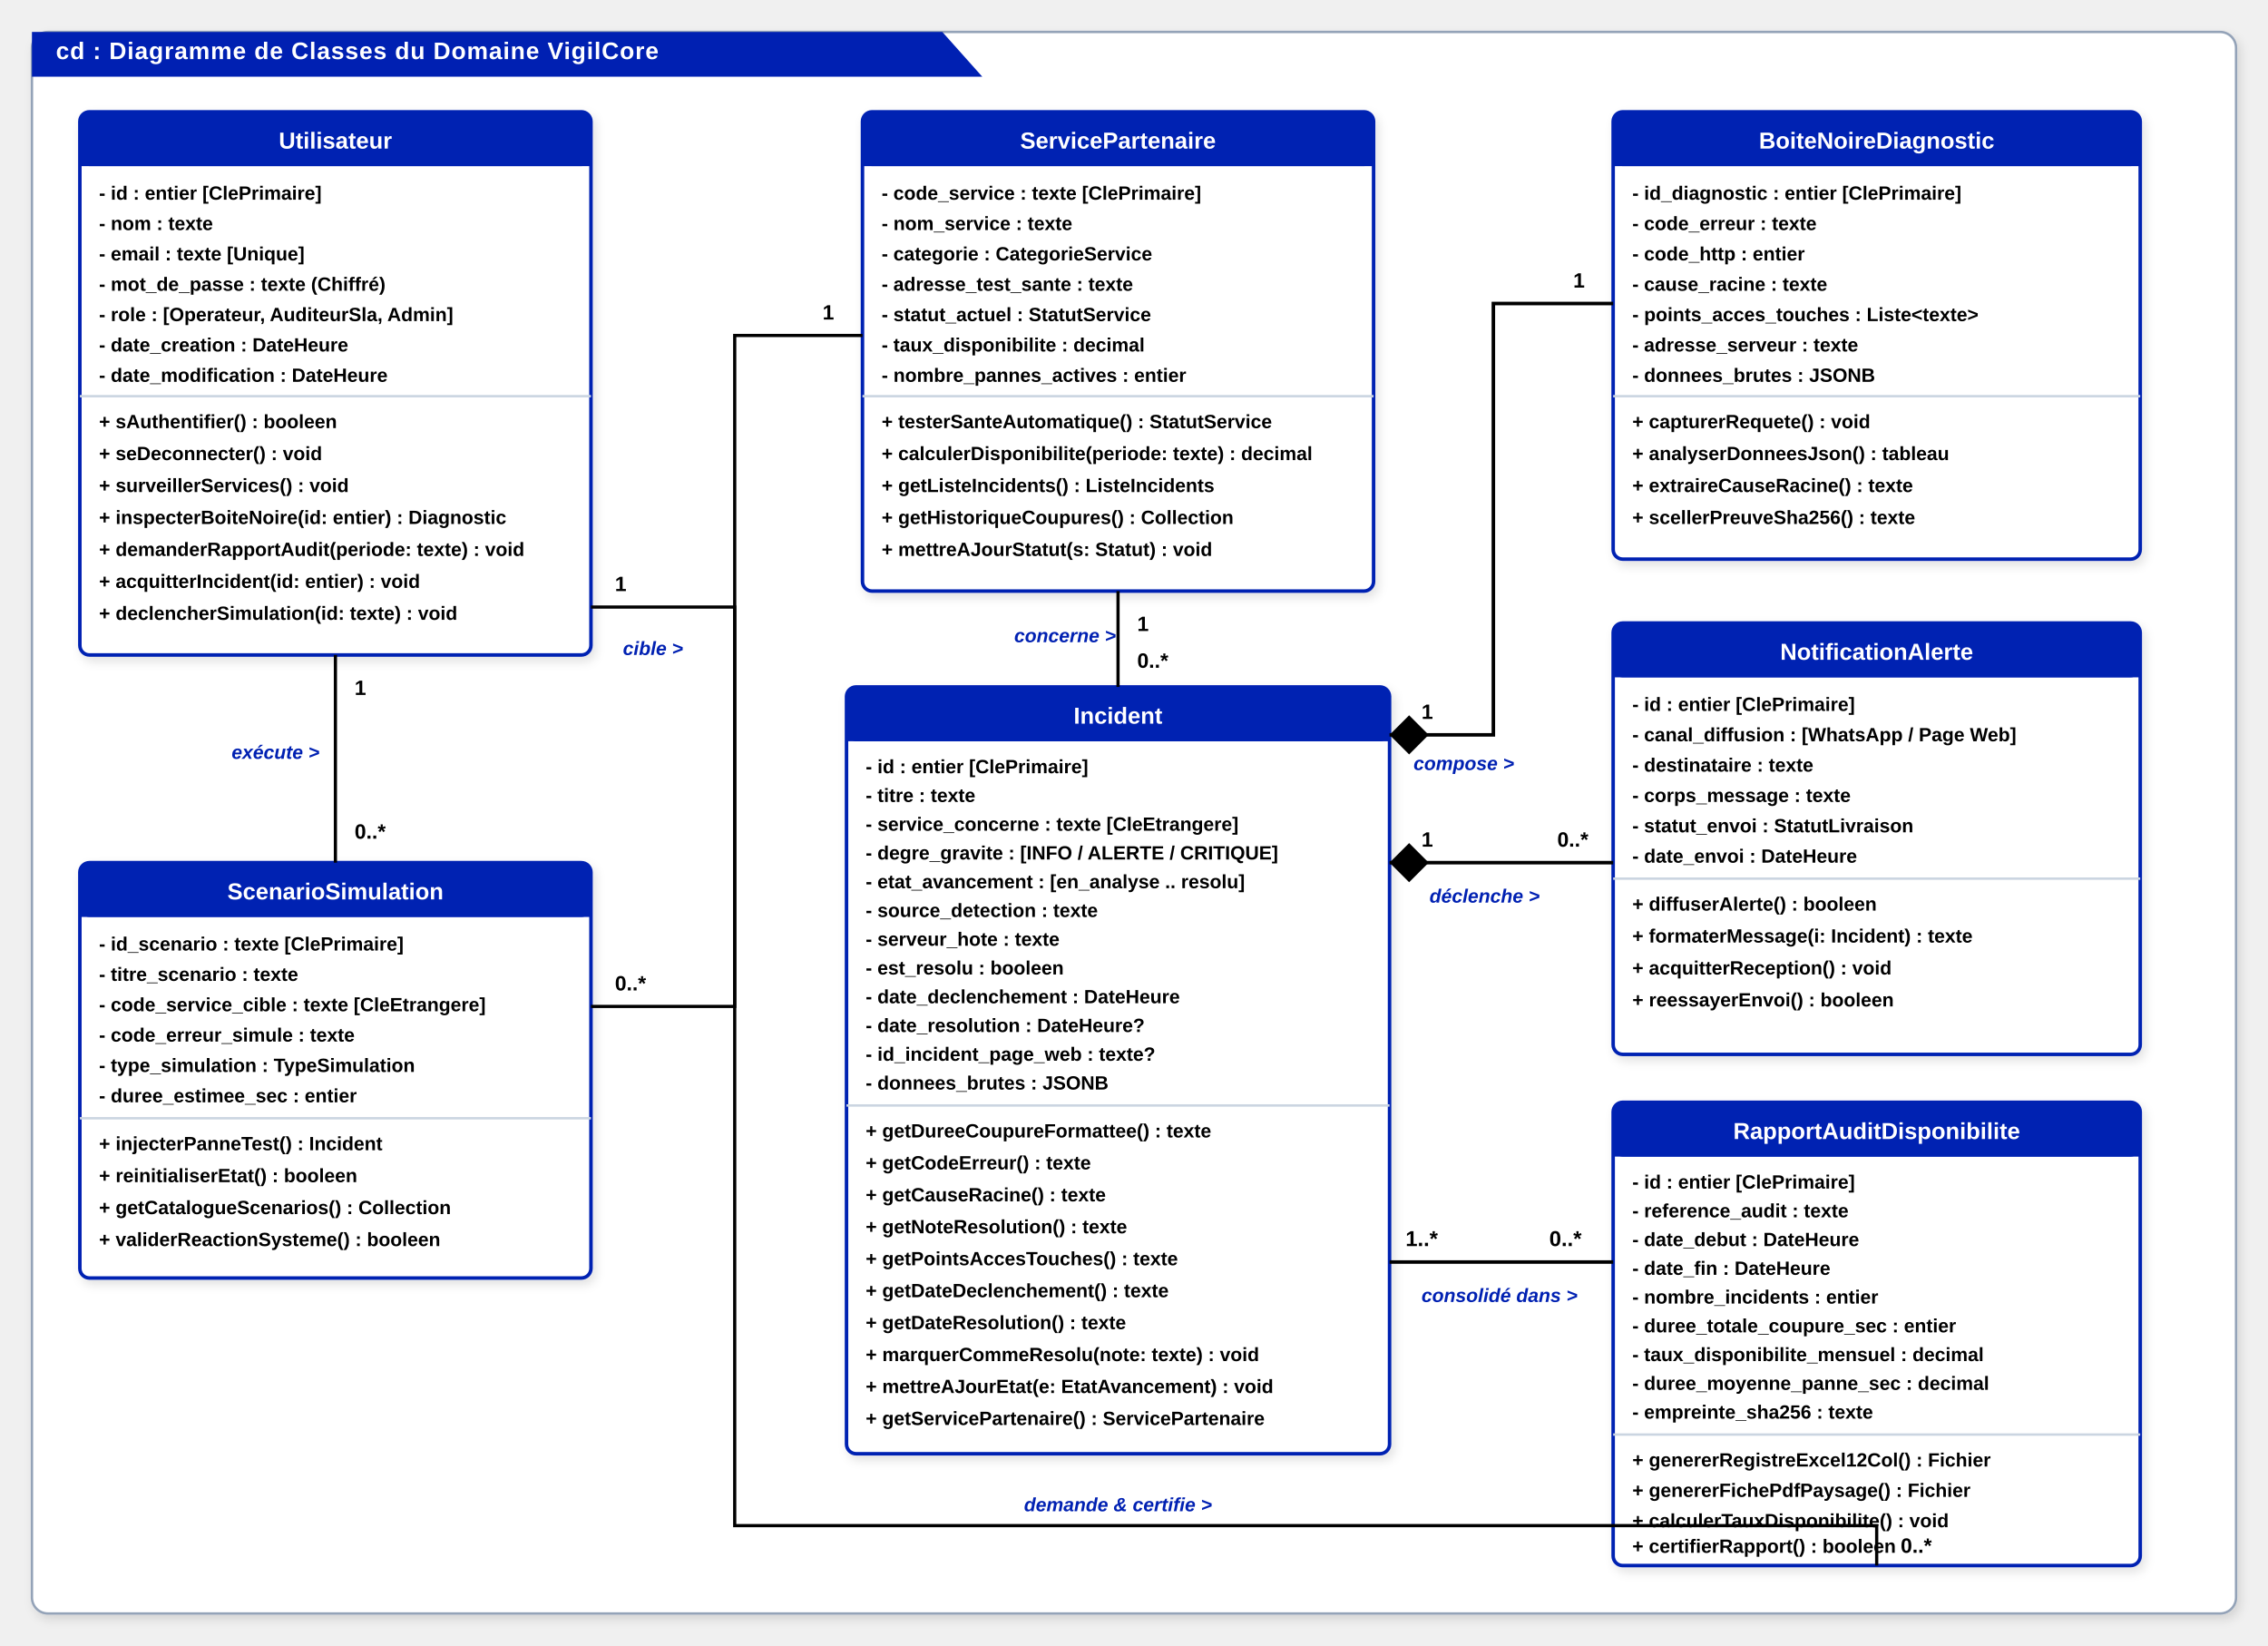
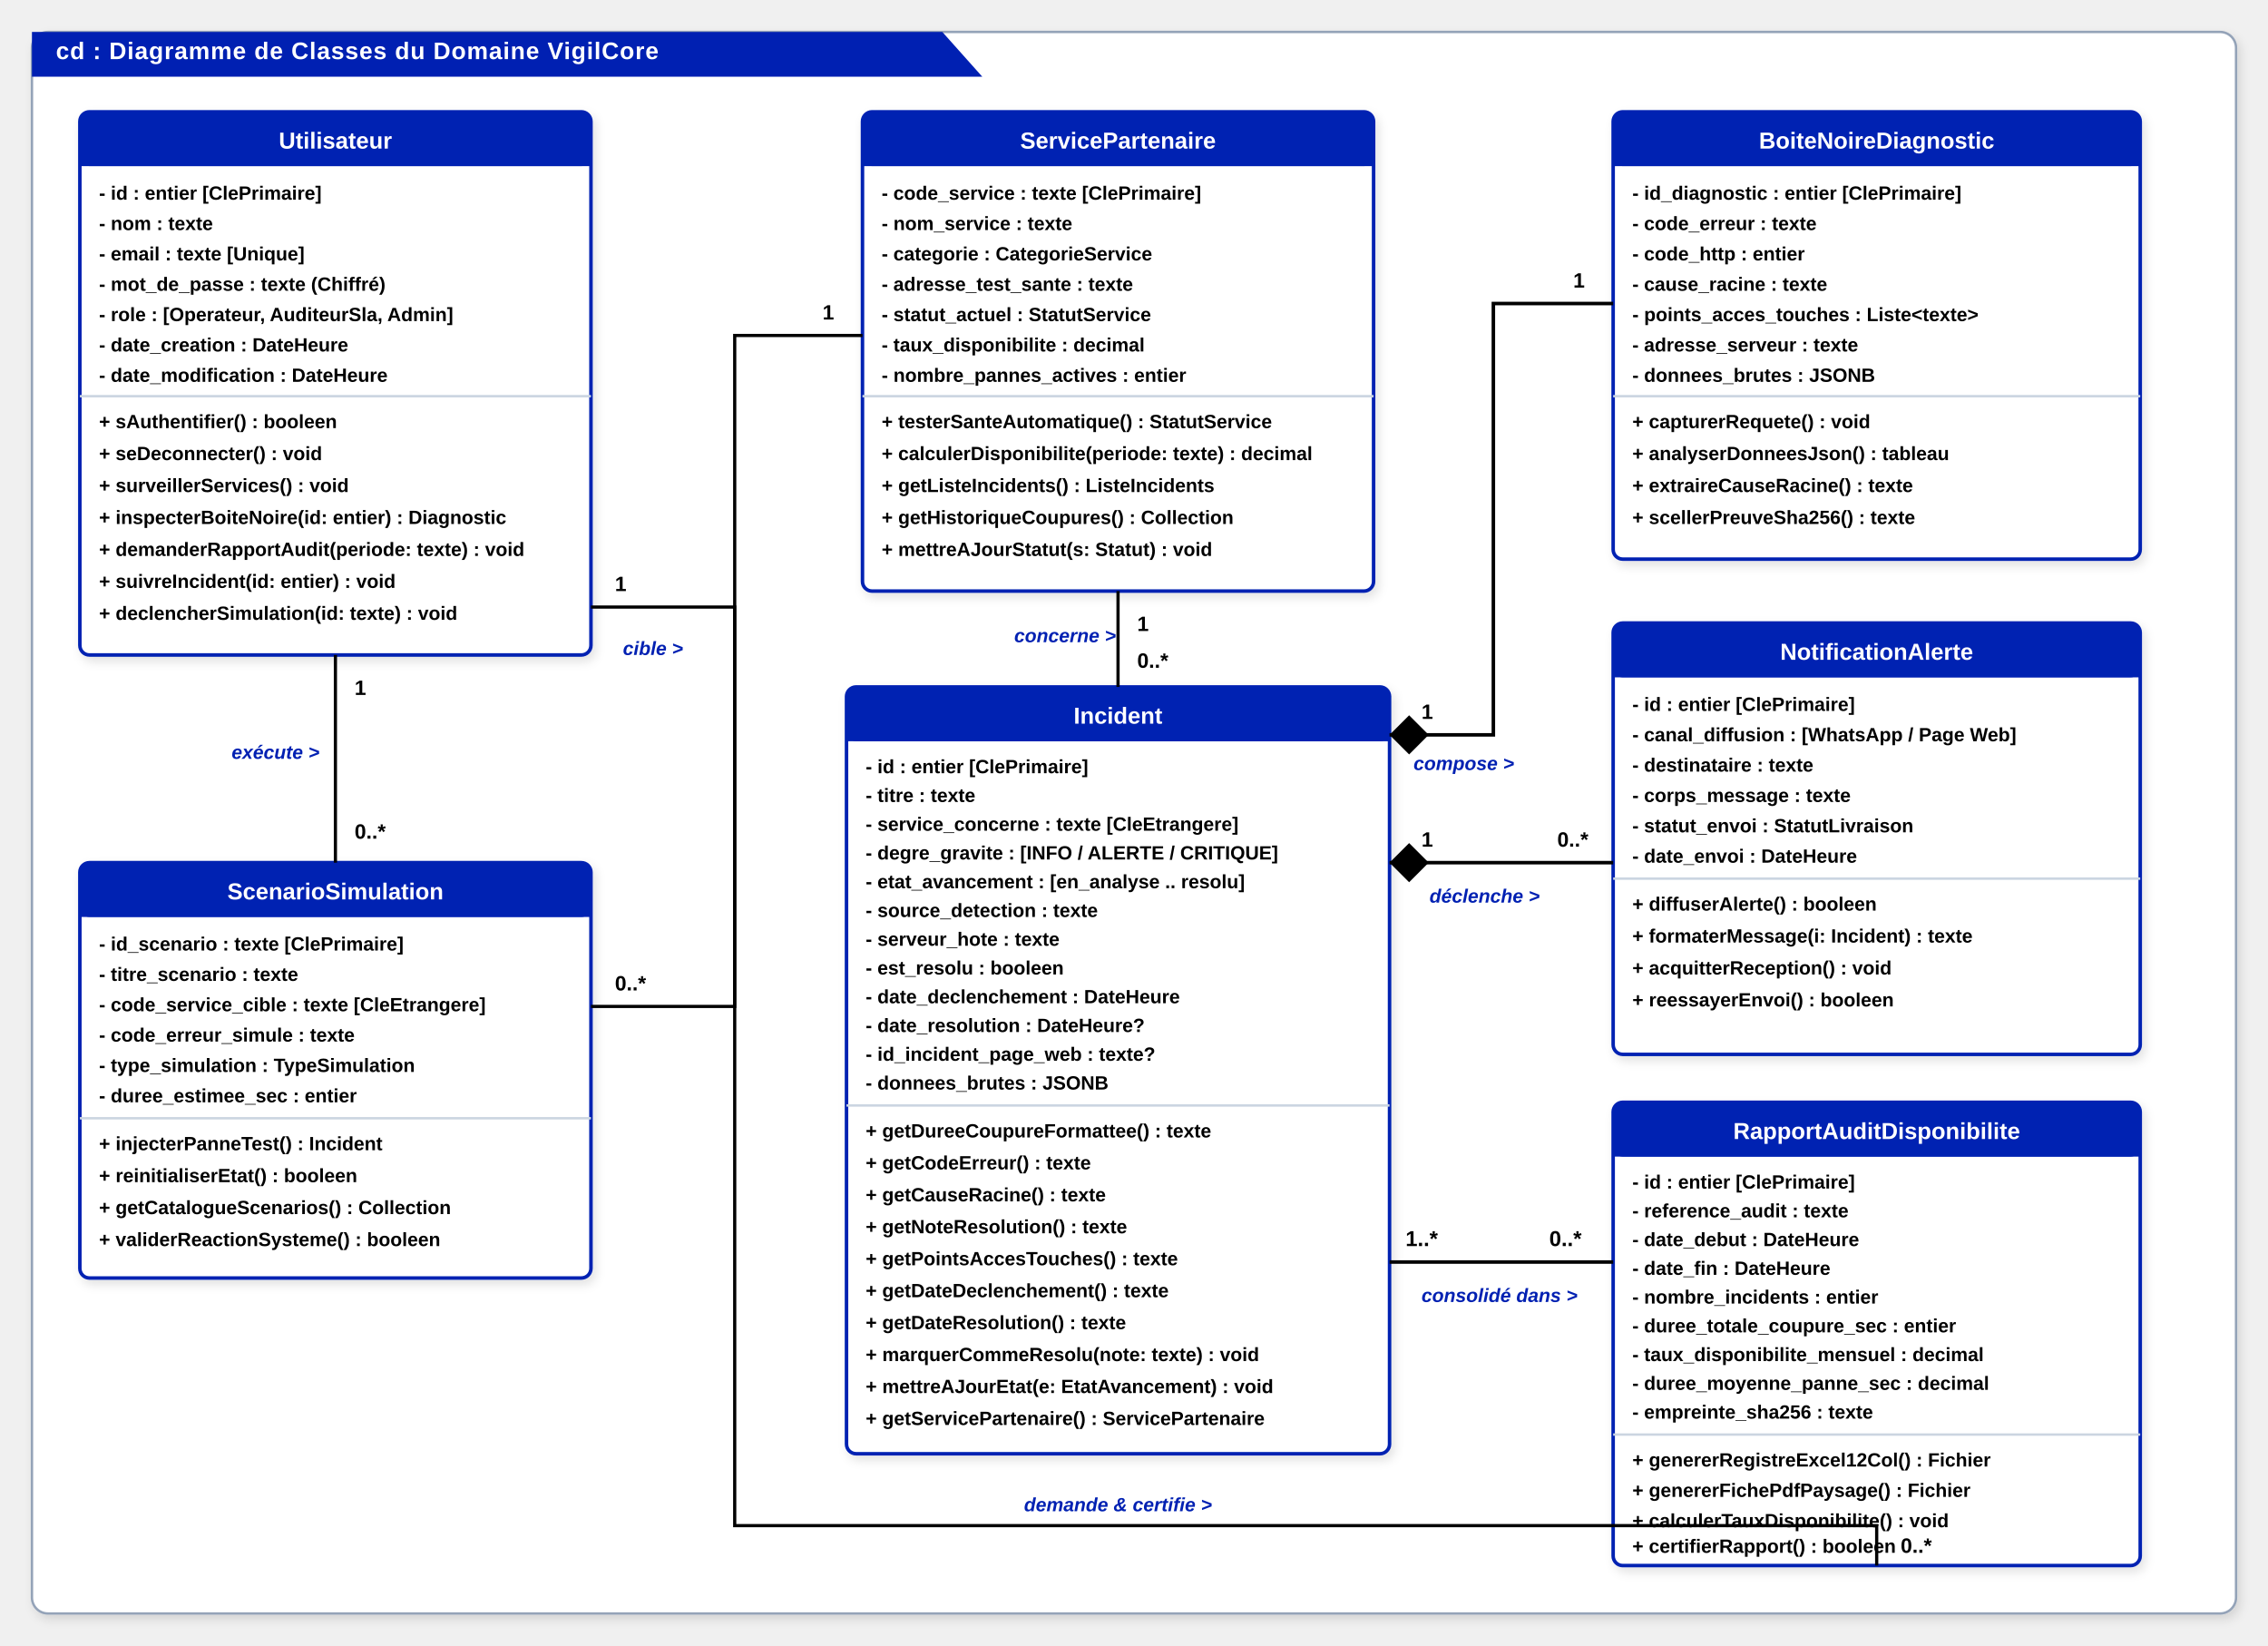
<svg xmlns="http://www.w3.org/2000/svg" viewBox="0 0 1420 1030" width="100%" height="100%" style="background-color: #ffffff; font-family: 'Segoe UI', Calibri, Arial, sans-serif;">
  <defs>
    <filter id="shadow-pamc" x="-10%" y="-10%" width="130%" height="130%">
      <feDropShadow dx="2" dy="3" stdDeviation="3" flood-color="#000000" flood-opacity="0.12" />
    </filter>
    <marker id="diamond-comp" viewBox="0 0 14 14" refX="13" refY="7" markerWidth="13" markerHeight="13" orient="auto-start-reverse">
      <polygon points="1 7, 7 1, 13 7, 7 13" fill="#000000" />
    </marker>
  </defs>
  <rect x="20" y="20" width="1380" height="990" rx="10" ry="10" fill="#ffffff" stroke="#94a3b8" stroke-width="1.5" filter="url(#shadow-pamc)" />
  <path d="M 20 20 L 590 20 L 615 48 L 590 48 L 20 48 Z" fill="#0020B2" />
  <text x="35" y="37" fill="#ffffff" font-size="15" font-weight="bold" letter-spacing="0.5">
        cd : Diagramme de Classes du Domaine VigilCore
    </text>
  <g transform="translate(50, 70)" filter="url(#shadow-pamc)">
    <rect x="0" y="0" width="320" height="340" rx="6" fill="#ffffff" stroke="#0020B2" stroke-width="2.2" />
    <rect x="0" y="0" width="320" height="34" rx="6" fill="#0020B2" />
    <rect x="0" y="24" width="320" height="10" fill="#0020B2" />
    <text x="160" y="23" fill="#ffffff" font-size="14.5" font-weight="bold" text-anchor="middle">Utilisateur</text>
    <text x="12" y="55" fill="#000000" font-size="12" font-weight="bold">- id : entier [ClePrimaire]</text>
    <text x="12" y="74" fill="#000000" font-size="12" font-weight="bold">- nom : texte</text>
    <text x="12" y="93" fill="#000000" font-size="12" font-weight="bold">- email : texte [Unique]</text>
    <text x="12" y="112" fill="#000000" font-size="12" font-weight="bold">- mot_de_passe : texte (Chiffré)</text>
    <text x="12" y="131" fill="#000000" font-size="12" font-weight="bold">- role : [Operateur, AuditeurSla, Admin]</text>
    <text x="12" y="150" fill="#000000" font-size="12" font-weight="bold">- date_creation : DateHeure</text>
    <text x="12" y="169" fill="#000000" font-size="12" font-weight="bold">- date_modification : DateHeure</text>
    <line x1="0" y1="178" x2="320" y2="178" stroke="#cbd5e1" stroke-width="1.5" />
    <text x="12" y="198" fill="#000000" font-size="12" font-weight="bold">+ sAuthentifier() : booleen</text>
    <text x="12" y="218" fill="#000000" font-size="12" font-weight="bold">+ seDeconnecter() : void</text>
    <text x="12" y="238" fill="#000000" font-size="12" font-weight="bold">+ surveillerServices() : void</text>
    <text x="12" y="258" fill="#000000" font-size="12" font-weight="bold">+ inspecterBoiteNoire(id: entier) : Diagnostic</text>
    <text x="12" y="278" fill="#000000" font-size="12" font-weight="bold">+ demanderRapportAudit(periode: texte) : void</text>
-     <text x="12" y="298" fill="#000000" font-size="12" font-weight="bold">+ acquitterIncident(id: entier) : void</text>
+     <text x="12" y="298" fill="#000000" font-size="12" font-weight="bold">+ suivreIncident(id: entier) : void</text>
    <text x="12" y="318" fill="#000000" font-size="12" font-weight="bold">+ declencherSimulation(id: texte) : void</text>
  </g>
  <g transform="translate(540, 70)" filter="url(#shadow-pamc)">
    <rect x="0" y="0" width="320" height="300" rx="6" fill="#ffffff" stroke="#0020B2" stroke-width="2.2" />
    <rect x="0" y="0" width="320" height="34" rx="6" fill="#0020B2" />
    <rect x="0" y="24" width="320" height="10" fill="#0020B2" />
    <text x="160" y="23" fill="#ffffff" font-size="14.5" font-weight="bold" text-anchor="middle">ServicePartenaire</text>
    <text x="12" y="55" fill="#000000" font-size="12" font-weight="bold">- code_service : texte [ClePrimaire]</text>
    <text x="12" y="74" fill="#000000" font-size="12" font-weight="bold">- nom_service : texte</text>
    <text x="12" y="93" fill="#000000" font-size="12" font-weight="bold">- categorie : CategorieService</text>
    <text x="12" y="112" fill="#000000" font-size="12" font-weight="bold">- adresse_test_sante : texte</text>
    <text x="12" y="131" fill="#000000" font-size="12" font-weight="bold">- statut_actuel : StatutService</text>
    <text x="12" y="150" fill="#000000" font-size="12" font-weight="bold">- taux_disponibilite : decimal</text>
    <text x="12" y="169" fill="#000000" font-size="12" font-weight="bold">- nombre_pannes_actives : entier</text>
    <line x1="0" y1="178" x2="320" y2="178" stroke="#cbd5e1" stroke-width="1.5" />
    <text x="12" y="198" fill="#000000" font-size="12" font-weight="bold">+ testerSanteAutomatique() : StatutService</text>
    <text x="12" y="218" fill="#000000" font-size="12" font-weight="bold">+ calculerDisponibilite(periode: texte) : decimal</text>
    <text x="12" y="238" fill="#000000" font-size="12" font-weight="bold">+ getListeIncidents() : ListeIncidents</text>
    <text x="12" y="258" fill="#000000" font-size="12" font-weight="bold">+ getHistoriqueCoupures() : Collection</text>
    <text x="12" y="278" fill="#000000" font-size="12" font-weight="bold">+ mettreAJourStatut(s: Statut) : void</text>
  </g>
  <g transform="translate(1010, 70)" filter="url(#shadow-pamc)">
    <rect x="0" y="0" width="330" height="280" rx="6" fill="#ffffff" stroke="#0020B2" stroke-width="2.2" />
    <rect x="0" y="0" width="330" height="34" rx="6" fill="#0020B2" />
    <rect x="0" y="24" width="330" height="10" fill="#0020B2" />
    <text x="165" y="23" fill="#ffffff" font-size="14.5" font-weight="bold" text-anchor="middle">BoiteNoireDiagnostic</text>
    <text x="12" y="55" fill="#000000" font-size="12" font-weight="bold">- id_diagnostic : entier [ClePrimaire]</text>
    <text x="12" y="74" fill="#000000" font-size="12" font-weight="bold">- code_erreur : texte</text>
    <text x="12" y="93" fill="#000000" font-size="12" font-weight="bold">- code_http : entier</text>
    <text x="12" y="112" fill="#000000" font-size="12" font-weight="bold">- cause_racine : texte</text>
    <text x="12" y="131" fill="#000000" font-size="12" font-weight="bold">- points_acces_touches : Liste&lt;texte&gt;</text>
    <text x="12" y="150" fill="#000000" font-size="12" font-weight="bold">- adresse_serveur : texte</text>
    <text x="12" y="169" fill="#000000" font-size="12" font-weight="bold">- donnees_brutes : JSONB</text>
    <line x1="0" y1="178" x2="330" y2="178" stroke="#cbd5e1" stroke-width="1.5" />
    <text x="12" y="198" fill="#000000" font-size="12" font-weight="bold">+ capturerRequete() : void</text>
    <text x="12" y="218" fill="#000000" font-size="12" font-weight="bold">+ analyserDonneesJson() : tableau</text>
    <text x="12" y="238" fill="#000000" font-size="12" font-weight="bold">+ extraireCauseRacine() : texte</text>
    <text x="12" y="258" fill="#000000" font-size="12" font-weight="bold">+ scellerPreuveSha256() : texte</text>
  </g>
  <g transform="translate(50, 540)" filter="url(#shadow-pamc)">
    <rect x="0" y="0" width="320" height="260" rx="6" fill="#ffffff" stroke="#0020B2" stroke-width="2.2" />
    <rect x="0" y="0" width="320" height="34" rx="6" fill="#0020B2" />
    <rect x="0" y="24" width="320" height="10" fill="#0020B2" />
    <text x="160" y="23" fill="#ffffff" font-size="14.5" font-weight="bold" text-anchor="middle">ScenarioSimulation</text>
    <text x="12" y="55" fill="#000000" font-size="12" font-weight="bold">- id_scenario : texte [ClePrimaire]</text>
    <text x="12" y="74" fill="#000000" font-size="12" font-weight="bold">- titre_scenario : texte</text>
    <text x="12" y="93" fill="#000000" font-size="12" font-weight="bold">- code_service_cible : texte [CleEtrangere]</text>
    <text x="12" y="112" fill="#000000" font-size="12" font-weight="bold">- code_erreur_simule : texte</text>
    <text x="12" y="131" fill="#000000" font-size="12" font-weight="bold">- type_simulation : TypeSimulation</text>
    <text x="12" y="150" fill="#000000" font-size="12" font-weight="bold">- duree_estimee_sec : entier</text>
    <line x1="0" y1="160" x2="320" y2="160" stroke="#cbd5e1" stroke-width="1.5" />
    <text x="12" y="180" fill="#000000" font-size="12" font-weight="bold">+ injecterPanneTest() : Incident</text>
    <text x="12" y="200" fill="#000000" font-size="12" font-weight="bold">+ reinitialiserEtat() : booleen</text>
    <text x="12" y="220" fill="#000000" font-size="12" font-weight="bold">+ getCatalogueScenarios() : Collection</text>
    <text x="12" y="240" fill="#000000" font-size="12" font-weight="bold">+ validerReactionSysteme() : booleen</text>
  </g>
  <g transform="translate(530, 430)" filter="url(#shadow-pamc)">
    <rect x="0" y="0" width="340" height="480" rx="6" fill="#ffffff" stroke="#0020B2" stroke-width="2.2" />
    <rect x="0" y="0" width="340" height="34" rx="6" fill="#0020B2" />
    <rect x="0" y="24" width="340" height="10" fill="#0020B2" />
    <text x="170" y="23" fill="#ffffff" font-size="14.5" font-weight="bold" text-anchor="middle">Incident</text>
    <text x="12" y="54" fill="#000000" font-size="12" font-weight="bold">- id : entier [ClePrimaire]</text>
    <text x="12" y="72" fill="#000000" font-size="12" font-weight="bold">- titre : texte</text>
    <text x="12" y="90" fill="#000000" font-size="12" font-weight="bold">- service_concerne : texte [CleEtrangere]</text>
    <text x="12" y="108" fill="#000000" font-size="12" font-weight="bold">- degre_gravite : [INFO / ALERTE / CRITIQUE]</text>
    <text x="12" y="126" fill="#000000" font-size="12" font-weight="bold">- etat_avancement : [en_analyse .. resolu]</text>
    <text x="12" y="144" fill="#000000" font-size="12" font-weight="bold">- source_detection : texte</text>
    <text x="12" y="162" fill="#000000" font-size="12" font-weight="bold">- serveur_hote : texte</text>
    <text x="12" y="180" fill="#000000" font-size="12" font-weight="bold">- est_resolu : booleen</text>
    <text x="12" y="198" fill="#000000" font-size="12" font-weight="bold">- date_declenchement : DateHeure</text>
    <text x="12" y="216" fill="#000000" font-size="12" font-weight="bold">- date_resolution : DateHeure?</text>
    <text x="12" y="234" fill="#000000" font-size="12" font-weight="bold">- id_incident_page_web : texte?</text>
    <text x="12" y="252" fill="#000000" font-size="12" font-weight="bold">- donnees_brutes : JSONB</text>
    <line x1="0" y1="262" x2="340" y2="262" stroke="#cbd5e1" stroke-width="1.5" />
    <text x="12" y="282" fill="#000000" font-size="12" font-weight="bold">+ getDureeCoupureFormattee() : texte</text>
    <text x="12" y="302" fill="#000000" font-size="12" font-weight="bold">+ getCodeErreur() : texte</text>
    <text x="12" y="322" fill="#000000" font-size="12" font-weight="bold">+ getCauseRacine() : texte</text>
    <text x="12" y="342" fill="#000000" font-size="12" font-weight="bold">+ getNoteResolution() : texte</text>
    <text x="12" y="362" fill="#000000" font-size="12" font-weight="bold">+ getPointsAccesTouches() : texte</text>
    <text x="12" y="382" fill="#000000" font-size="12" font-weight="bold">+ getDateDeclenchement() : texte</text>
    <text x="12" y="402" fill="#000000" font-size="12" font-weight="bold">+ getDateResolution() : texte</text>
    <text x="12" y="422" fill="#000000" font-size="12" font-weight="bold">+ marquerCommeResolu(note: texte) : void</text>
    <text x="12" y="442" fill="#000000" font-size="12" font-weight="bold">+ mettreAJourEtat(e: EtatAvancement) : void</text>
    <text x="12" y="462" fill="#000000" font-size="12" font-weight="bold">+ getServicePartenaire() : ServicePartenaire</text>
  </g>
  <g transform="translate(1010, 390)" filter="url(#shadow-pamc)">
    <rect x="0" y="0" width="330" height="270" rx="6" fill="#ffffff" stroke="#0020B2" stroke-width="2.2" />
    <rect x="0" y="0" width="330" height="34" rx="6" fill="#0020B2" />
    <rect x="0" y="24" width="330" height="10" fill="#0020B2" />
    <text x="165" y="23" fill="#ffffff" font-size="14.5" font-weight="bold" text-anchor="middle">NotificationAlerte</text>
    <text x="12" y="55" fill="#000000" font-size="12" font-weight="bold">- id : entier [ClePrimaire]</text>
    <text x="12" y="74" fill="#000000" font-size="12" font-weight="bold">- canal_diffusion : [WhatsApp / Page Web]</text>
    <text x="12" y="93" fill="#000000" font-size="12" font-weight="bold">- destinataire : texte</text>
    <text x="12" y="112" fill="#000000" font-size="12" font-weight="bold">- corps_message : texte</text>
    <text x="12" y="131" fill="#000000" font-size="12" font-weight="bold">- statut_envoi : StatutLivraison</text>
    <text x="12" y="150" fill="#000000" font-size="12" font-weight="bold">- date_envoi : DateHeure</text>
    <line x1="0" y1="160" x2="330" y2="160" stroke="#cbd5e1" stroke-width="1.5" />
    <text x="12" y="180" fill="#000000" font-size="12" font-weight="bold">+ diffuserAlerte() : booleen</text>
    <text x="12" y="200" fill="#000000" font-size="12" font-weight="bold">+ formaterMessage(i: Incident) : texte</text>
    <text x="12" y="220" fill="#000000" font-size="12" font-weight="bold">+ acquitterReception() : void</text>
    <text x="12" y="240" fill="#000000" font-size="12" font-weight="bold">+ reessayerEnvoi() : booleen</text>
  </g>
  <g transform="translate(1010, 690)" filter="url(#shadow-pamc)">
    <rect x="0" y="0" width="330" height="290" rx="6" fill="#ffffff" stroke="#0020B2" stroke-width="2.2" />
    <rect x="0" y="0" width="330" height="34" rx="6" fill="#0020B2" />
    <rect x="0" y="24" width="330" height="10" fill="#0020B2" />
    <text x="165" y="23" fill="#ffffff" font-size="14.5" font-weight="bold" text-anchor="middle">RapportAuditDisponibilite</text>
    <text x="12" y="54" fill="#000000" font-size="12" font-weight="bold">- id : entier [ClePrimaire]</text>
    <text x="12" y="72" fill="#000000" font-size="12" font-weight="bold">- reference_audit : texte</text>
    <text x="12" y="90" fill="#000000" font-size="12" font-weight="bold">- date_debut : DateHeure</text>
    <text x="12" y="108" fill="#000000" font-size="12" font-weight="bold">- date_fin : DateHeure</text>
    <text x="12" y="126" fill="#000000" font-size="12" font-weight="bold">- nombre_incidents : entier</text>
    <text x="12" y="144" fill="#000000" font-size="12" font-weight="bold">- duree_totale_coupure_sec : entier</text>
    <text x="12" y="162" fill="#000000" font-size="12" font-weight="bold">- taux_disponibilite_mensuel : decimal</text>
    <text x="12" y="180" fill="#000000" font-size="12" font-weight="bold">- duree_moyenne_panne_sec : decimal</text>
    <text x="12" y="198" fill="#000000" font-size="12" font-weight="bold">- empreinte_sha256 : texte</text>
    <line x1="0" y1="208" x2="330" y2="208" stroke="#cbd5e1" stroke-width="1.5" />
    <text x="12" y="228" fill="#000000" font-size="12" font-weight="bold">+ genererRegistreExcel12Col() : Fichier</text>
    <text x="12" y="247" fill="#000000" font-size="12" font-weight="bold">+ genererFichePdfPaysage() : Fichier</text>
    <text x="12" y="266" fill="#000000" font-size="12" font-weight="bold">+ calculerTauxDisponibilite() : void</text>
    <text x="12" y="282" fill="#000000" font-size="12" font-weight="bold">+ certifierRapport() : booleen</text>
  </g>
  <line x1="210" y1="410" x2="210" y2="540" stroke="#000000" stroke-width="2" />
  <text x="222" y="435" fill="#000000" font-size="13" font-weight="bold">1</text>
  <text x="222" y="525" fill="#000000" font-size="13" font-weight="bold">0..*</text>
  <text x="145" y="475" fill="#0020B2" font-size="12" font-style="italic" font-weight="bold">exécute &gt;</text>
  <path d="M 370 380 L 460 380 L 460 955 L 1175 955 L 1175 980" fill="none" stroke="#000000" stroke-width="2" />
  <text x="385" y="370" fill="#000000" font-size="13" font-weight="bold">1</text>
  <text x="1190" y="972" fill="#000000" font-size="13" font-weight="bold">0..*</text>
  <text x="700" y="946" fill="#0020B2" font-size="12" font-style="italic" font-weight="bold" text-anchor="middle">demande &amp; certifie &gt;</text>
  <path d="M 370 630 L 460 630 L 460 210 L 540 210" fill="none" stroke="#000000" stroke-width="2" />
  <text x="385" y="620" fill="#000000" font-size="13" font-weight="bold">0..*</text>
  <text x="515" y="200" fill="#000000" font-size="13" font-weight="bold">1</text>
  <text x="390" y="410" fill="#0020B2" font-size="12" font-style="italic" font-weight="bold">cible &gt;</text>
  <line x1="700" y1="370" x2="700" y2="430" stroke="#000000" stroke-width="2" />
  <text x="712" y="395" fill="#000000" font-size="13" font-weight="bold">1</text>
  <text x="712" y="418" fill="#000000" font-size="13" font-weight="bold">0..*</text>
  <text x="635" y="402" fill="#0020B2" font-size="12" font-style="italic" font-weight="bold">concerne &gt;</text>
  <path d="M 870 460 L 935 460 L 935 190 L 1010 190" fill="none" stroke="#000000" stroke-width="2.2" marker-start="url(#diamond-comp)" />
  <text x="890" y="450" fill="#000000" font-size="13" font-weight="bold">1</text>
  <text x="985" y="180" fill="#000000" font-size="13" font-weight="bold">1</text>
  <text x="885" y="482" fill="#0020B2" font-size="12" font-style="italic" font-weight="bold">compose &gt;</text>
  <line x1="870" y1="540" x2="1010" y2="540" stroke="#000000" stroke-width="2.2" marker-start="url(#diamond-comp)" />
  <text x="890" y="530" fill="#000000" font-size="13" font-weight="bold">1</text>
  <text x="975" y="530" fill="#000000" font-size="13" font-weight="bold">0..*</text>
  <text x="895" y="565" fill="#0020B2" font-size="12" font-style="italic" font-weight="bold">déclenche &gt;</text>
  <line x1="870" y1="790" x2="1010" y2="790" stroke="#000000" stroke-width="2.2" />
  <text x="880" y="780" fill="#000000" font-size="13.5" font-weight="bold">1..*</text>
  <text x="970" y="780" fill="#000000" font-size="13.5" font-weight="bold">0..*</text>
  <text x="890" y="815" fill="#0020B2" font-size="12" font-style="italic" font-weight="bold">consolidé dans &gt;</text>
</svg>
